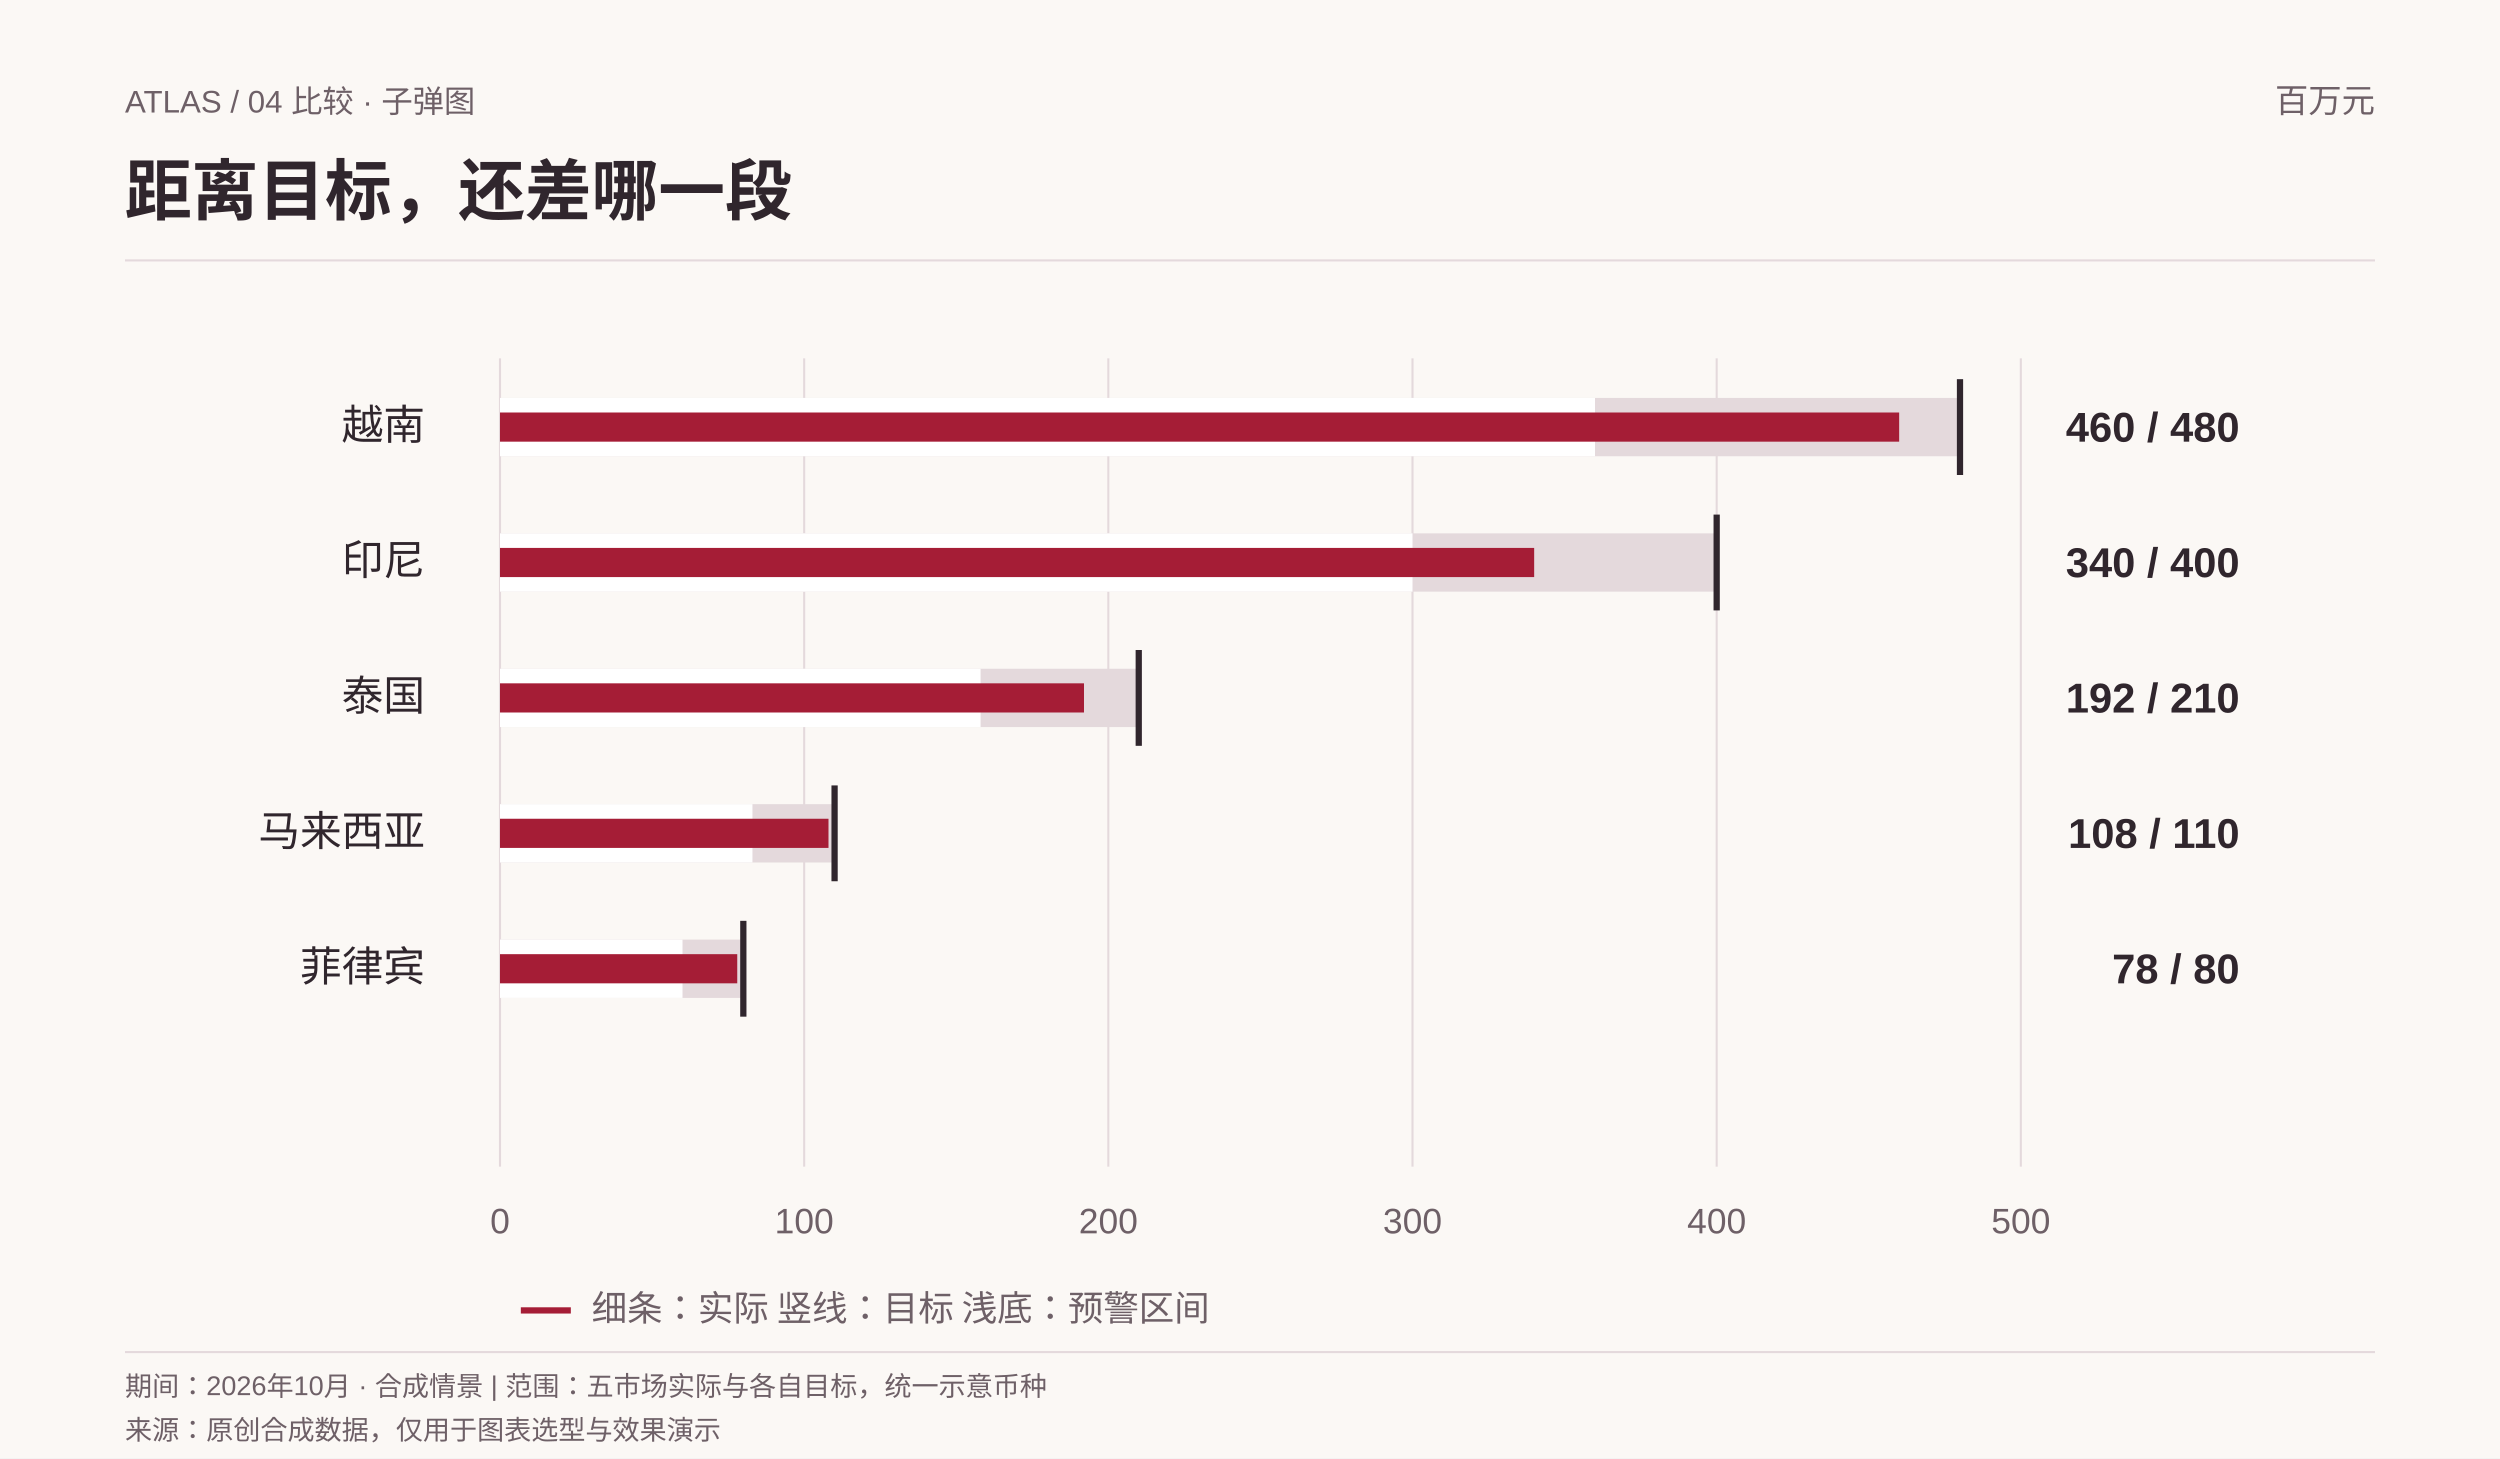
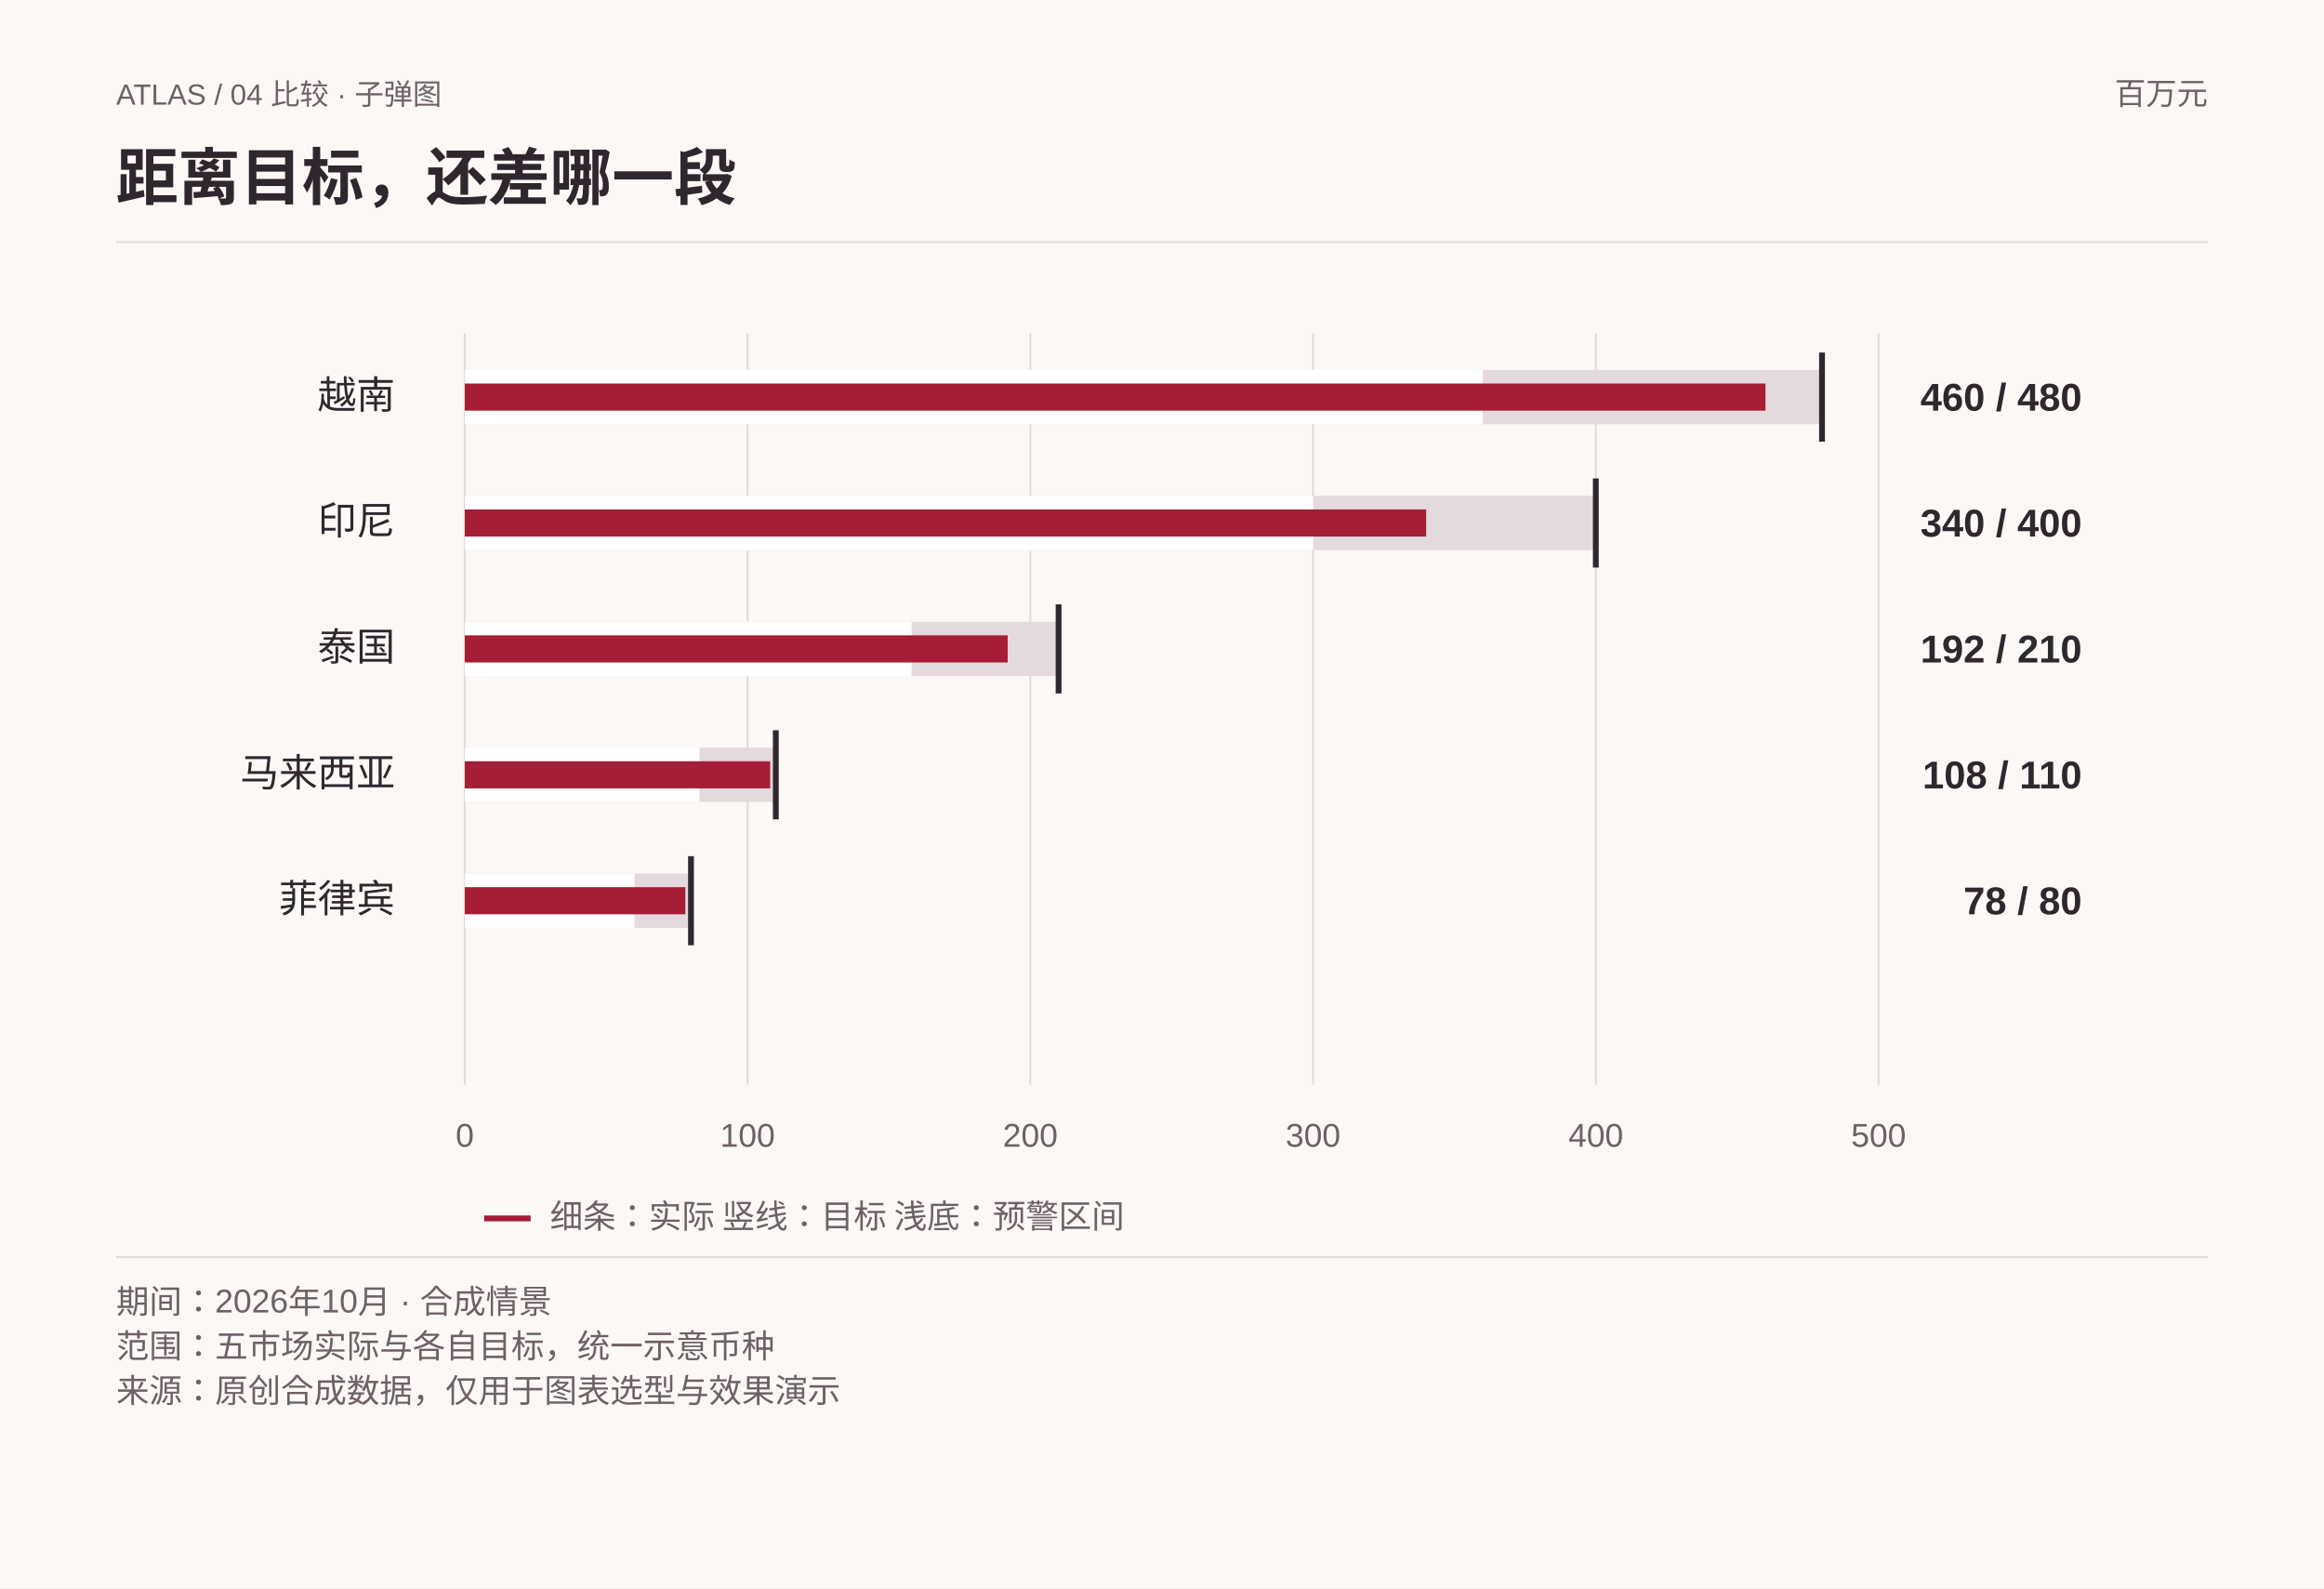
- <svg xmlns="http://www.w3.org/2000/svg" viewBox="0 0 1200 700" width="1200" height="700" role="img" aria-labelledby="title-bullet desc-bullet">
+ <svg xmlns="http://www.w3.org/2000/svg" viewBox="0 0 1200 820" width="1200" height="820" role="img" aria-labelledby="title-bullet desc-bullet">
  <g font-family="Arial, Microsoft YaHei, sans-serif">
-     <rect x="0" y="0" width="1200" height="700" fill="#FBF8F5" stroke="none" stroke-width="1" rx="0" />
+     <rect x="0" y="0" width="1200" height="820" fill="#FBF8F5" stroke="none" stroke-width="1" rx="0" />
    <text x="60" y="54" font-size="15" fill="#6E6067" text-anchor="start" font-weight="400">ATLAS / 04     比较 · 子弹图</text>
    <text x="60" y="103" font-size="32" fill="#30262D" text-anchor="start" font-weight="700">距离目标，还差哪一段</text>
    <text x="1140" y="54" font-size="16" fill="#6E6067" text-anchor="end" font-weight="400">百万元</text>
    <line x1="60" y1="125" x2="1140" y2="125" stroke="#E4D9DC" stroke-width="1" />
    <line x1="240" y1="172" x2="240" y2="560" stroke="#E4D9DC" stroke-width="1" />
    <text x="240" y="592" font-size="17" fill="#6E6067" text-anchor="middle" font-weight="400">0</text>
    <line x1="386" y1="172" x2="386" y2="560" stroke="#E4D9DC" stroke-width="1" />
    <text x="386" y="592" font-size="17" fill="#6E6067" text-anchor="middle" font-weight="400">100</text>
    <line x1="532" y1="172" x2="532" y2="560" stroke="#E4D9DC" stroke-width="1" />
    <text x="532" y="592" font-size="17" fill="#6E6067" text-anchor="middle" font-weight="400">200</text>
    <line x1="678" y1="172" x2="678" y2="560" stroke="#E4D9DC" stroke-width="1" />
    <text x="678" y="592" font-size="17" fill="#6E6067" text-anchor="middle" font-weight="400">300</text>
    <line x1="824" y1="172" x2="824" y2="560" stroke="#E4D9DC" stroke-width="1" />
    <text x="824" y="592" font-size="17" fill="#6E6067" text-anchor="middle" font-weight="400">400</text>
    <line x1="970" y1="172" x2="970" y2="560" stroke="#E4D9DC" stroke-width="1" />
    <text x="970" y="592" font-size="17" fill="#6E6067" text-anchor="middle" font-weight="400">500</text>
    <text x="204" y="211" font-size="20" fill="#30262D" text-anchor="end" font-weight="400">越南</text>
    <g data-key="0" opacity="1">
      <rect x="240" y="191" width="700.8" height="28" fill="#E4D9DC" stroke="none" stroke-width="1" rx="0" />
      <rect x="240" y="191" width="525.6" height="28" fill="#FFFFFF" stroke="none" stroke-width="1" rx="0" />
      <rect x="240" y="198" width="671.6" height="14" fill="#A51D36" stroke="none" stroke-width="1" rx="0" />
      <line x1="940.8" y1="182" x2="940.8" y2="228" stroke="#30262D" stroke-width="3" />
      <text x="1075" y="212" font-size="20" fill="#30262D" text-anchor="end" font-weight="600">460 / 480</text>
    </g>
    <text x="204" y="276" font-size="20" fill="#30262D" text-anchor="end" font-weight="400">印尼</text>
    <g data-key="1" opacity="1">
      <rect x="240" y="256" width="584" height="28" fill="#E4D9DC" stroke="none" stroke-width="1" rx="0" />
      <rect x="240" y="256" width="438" height="28" fill="#FFFFFF" stroke="none" stroke-width="1" rx="0" />
      <rect x="240" y="263" width="496.4" height="14" fill="#A51D36" stroke="none" stroke-width="1" rx="0" />
      <line x1="824" y1="247" x2="824" y2="293" stroke="#30262D" stroke-width="3" />
      <text x="1075" y="277" font-size="20" fill="#30262D" text-anchor="end" font-weight="600">340 / 400</text>
    </g>
    <text x="204" y="341" font-size="20" fill="#30262D" text-anchor="end" font-weight="400">泰国</text>
    <g data-key="2" opacity="1">
      <rect x="240" y="321" width="306.6" height="28" fill="#E4D9DC" stroke="none" stroke-width="1" rx="0" />
      <rect x="240" y="321" width="230.68" height="28" fill="#FFFFFF" stroke="none" stroke-width="1" rx="0" />
      <rect x="240" y="328" width="280.32" height="14" fill="#A51D36" stroke="none" stroke-width="1" rx="0" />
      <line x1="546.6" y1="312" x2="546.6" y2="358" stroke="#30262D" stroke-width="3" />
      <text x="1075" y="342" font-size="20" fill="#30262D" text-anchor="end" font-weight="600">192 / 210</text>
    </g>
    <text x="204" y="406" font-size="20" fill="#30262D" text-anchor="end" font-weight="400">马来西亚</text>
    <g data-key="3" opacity="1">
      <rect x="240" y="386" width="160.6" height="28" fill="#E4D9DC" stroke="none" stroke-width="1" rx="0" />
      <rect x="240" y="386" width="121.18" height="28" fill="#FFFFFF" stroke="none" stroke-width="1" rx="0" />
      <rect x="240" y="393" width="157.68" height="14" fill="#A51D36" stroke="none" stroke-width="1" rx="0" />
      <line x1="400.6" y1="377" x2="400.6" y2="423" stroke="#30262D" stroke-width="3" />
      <text x="1075" y="407" font-size="20" fill="#30262D" text-anchor="end" font-weight="600">108 / 110</text>
    </g>
    <text x="204" y="471" font-size="20" fill="#30262D" text-anchor="end" font-weight="400">菲律宾</text>
    <g data-key="4" opacity="1">
      <rect x="240" y="451" width="116.8" height="28" fill="#E4D9DC" stroke="none" stroke-width="1" rx="0" />
      <rect x="240" y="451" width="87.6" height="28" fill="#FFFFFF" stroke="none" stroke-width="1" rx="0" />
      <rect x="240" y="458" width="113.88" height="14" fill="#A51D36" stroke="none" stroke-width="1" rx="0" />
      <line x1="356.8" y1="442" x2="356.8" y2="488" stroke="#30262D" stroke-width="3" />
      <text x="1075" y="472" font-size="20" fill="#30262D" text-anchor="end" font-weight="600">78 / 80</text>
    </g>
    <line x1="250" y1="629" x2="274" y2="629" stroke="#A51D36" stroke-width="3" />
    <text x="284" y="634" font-size="17" fill="#6E6067" text-anchor="start" font-weight="400">细条：实际     竖线：目标     浅底：预警区间</text>
    <line x1="60" y1="649" x2="1140" y2="649" stroke="#E4D9DC" stroke-width="1" />
-     <text x="60" y="670" font-size="13" fill="#6E6067" text-anchor="start" font-weight="400">期间：2026年10月 · 合成情景  |  范围：五市场实际与各自目标，统一示意币种</text>
-     <text x="60" y="691" font-size="13" fill="#6E6067" text-anchor="start" font-weight="400">来源：原创合成数据，仅用于图表选型与效果演示</text>
+     <text x="60" y="678" font-size="17" fill="#6E6067" text-anchor="start" font-weight="400">期间：2026年10月 · 合成情景</text>
+     <text x="60" y="701" font-size="17" fill="#6E6067" text-anchor="start" font-weight="400">范围：五市场实际与各自目标，统一示意币种</text>
+     <text x="60" y="724" font-size="17" fill="#6E6067" text-anchor="start" font-weight="400">来源：原创合成数据，仅用于图表选型与效果演示</text>
  </g>
</svg>
